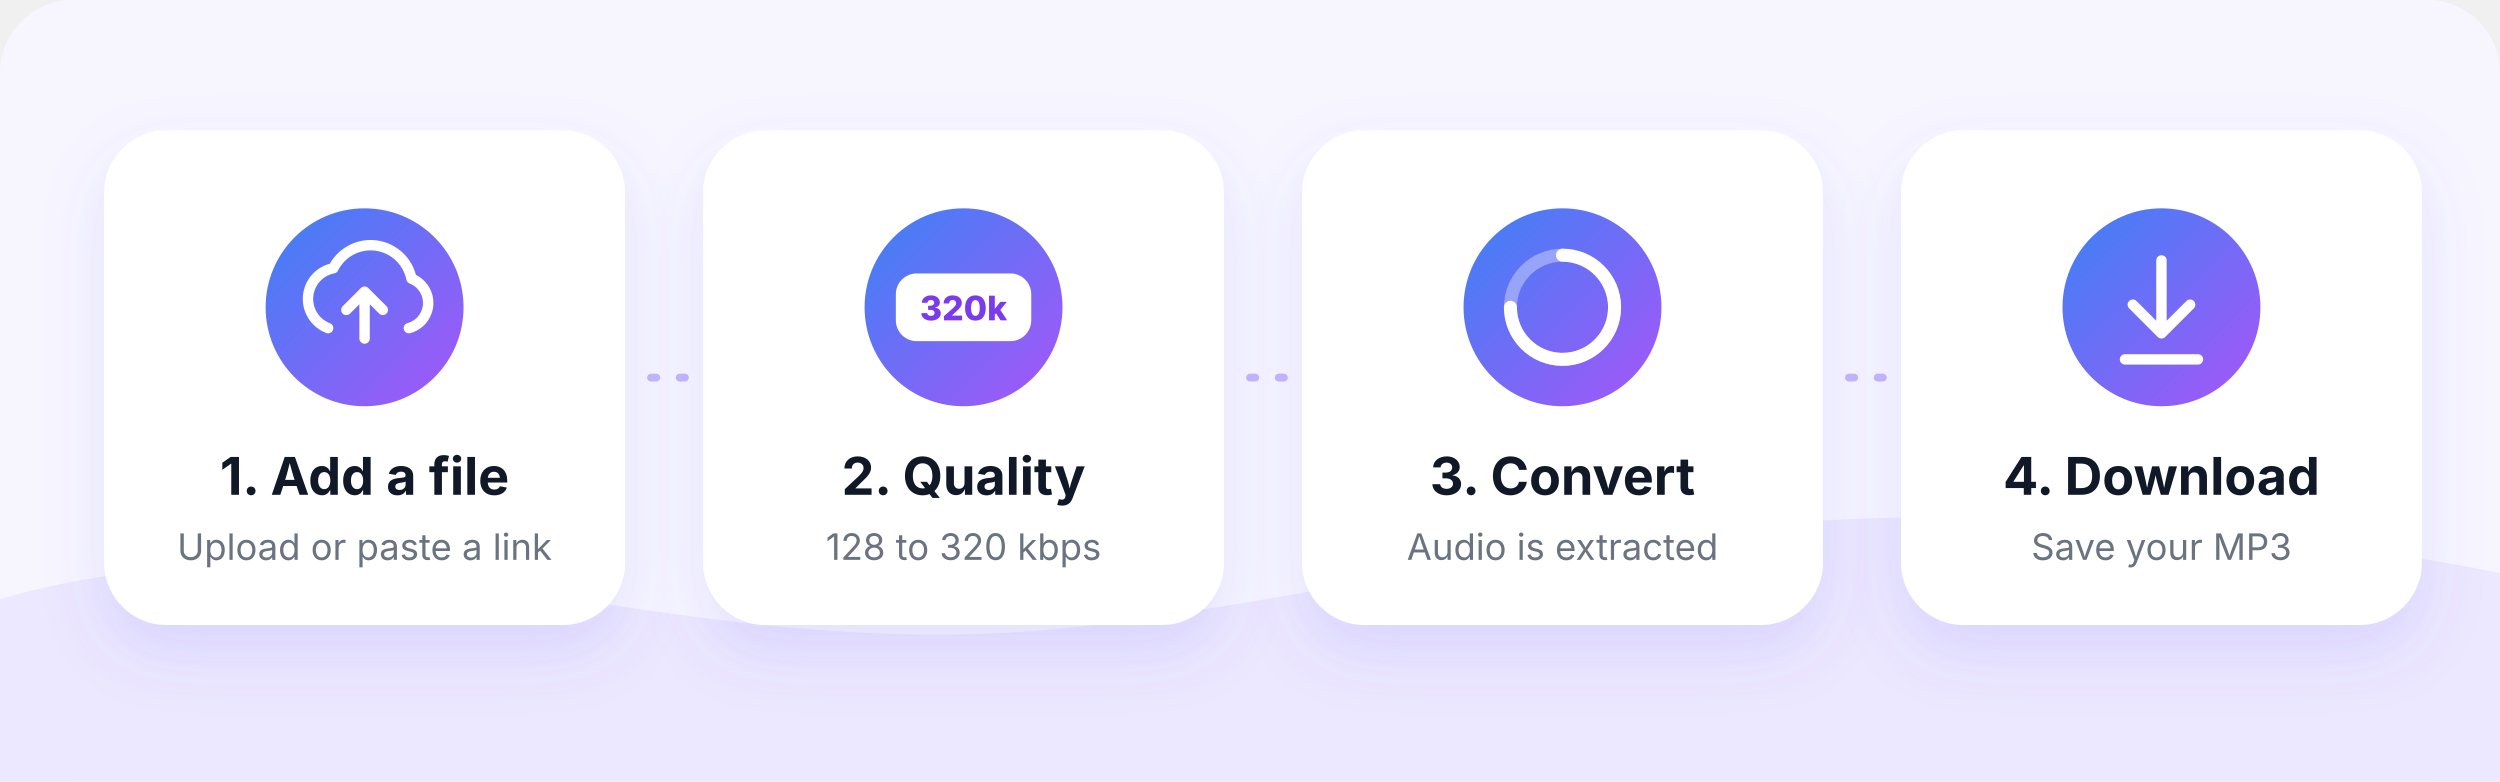
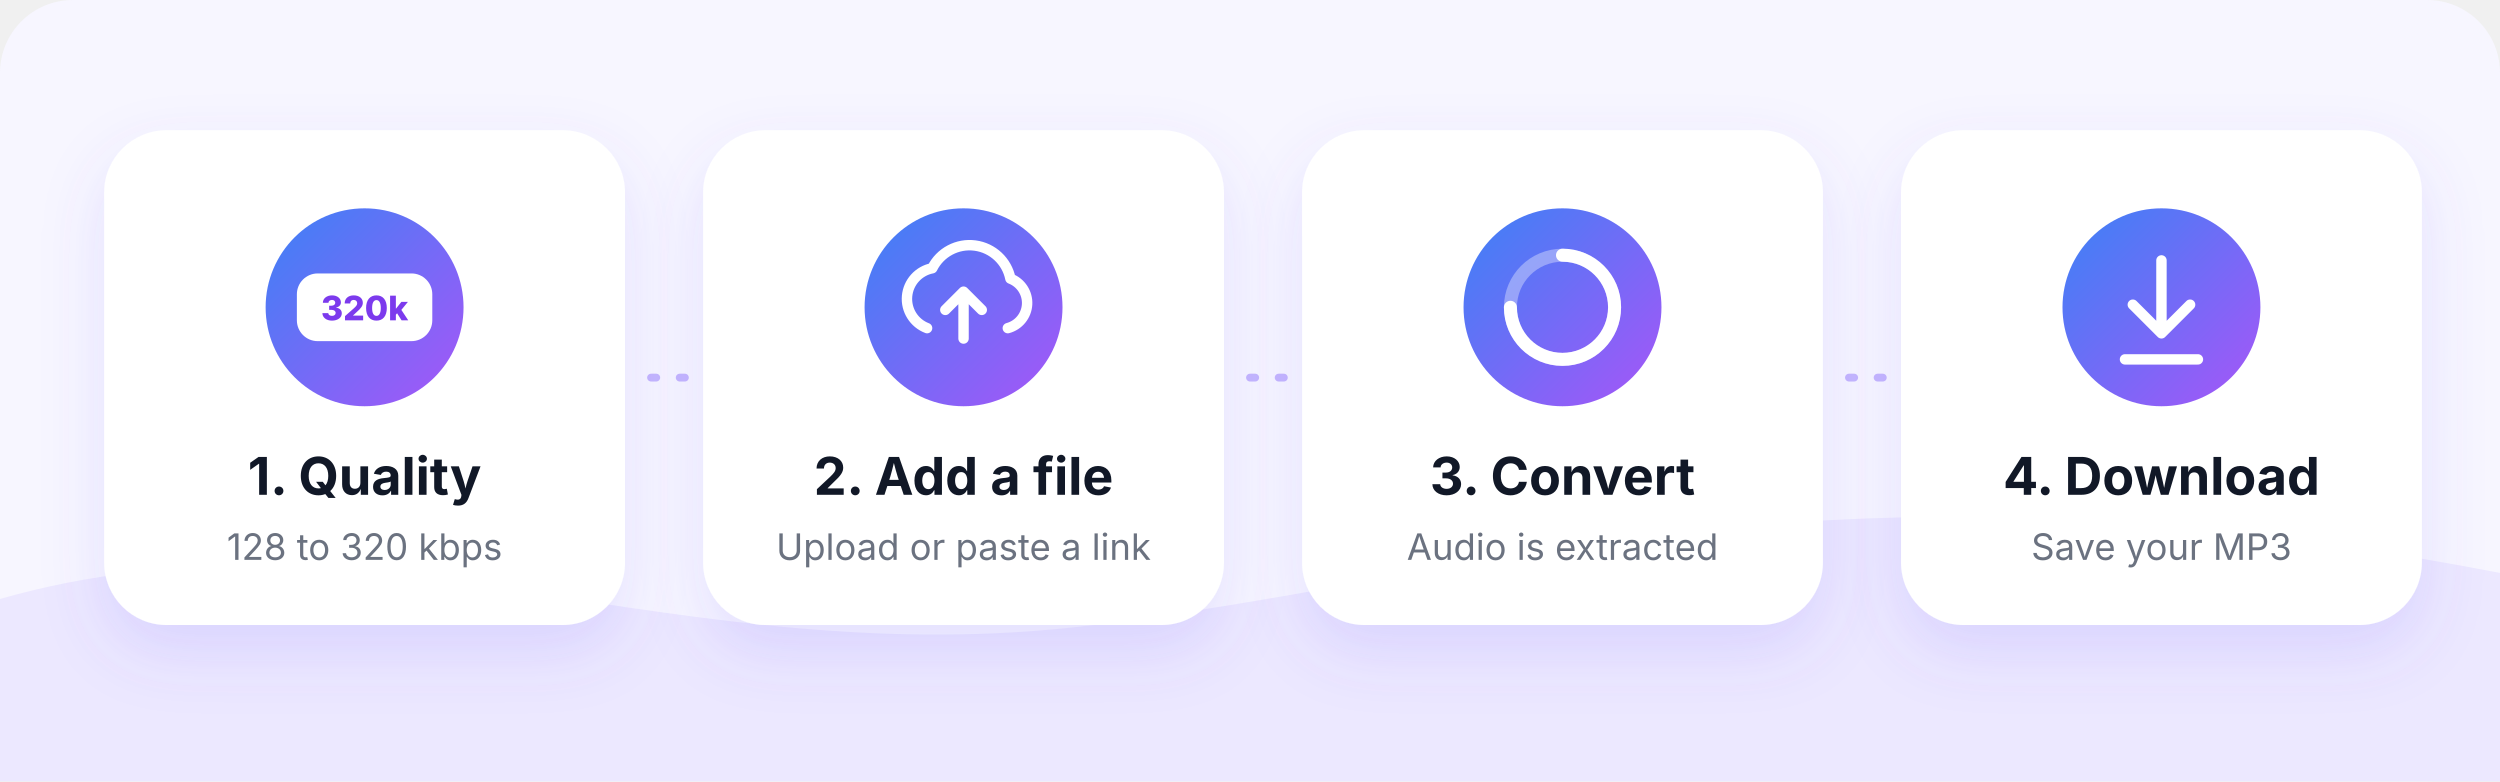
<svg xmlns="http://www.w3.org/2000/svg" viewBox="0 0 960 300" role="img" aria-labelledby="t d">
  <defs>
    <linearGradient id="g" x1="0" y1="0" x2="1" y2="1">
      <stop offset="0" stop-color="#3b82f6" />
      <stop offset="1" stop-color="#a855f7" />
    </linearGradient>
    <linearGradient id="gh" x1="0" y1="0" x2="1" y2="0">
      <stop offset="0" stop-color="#3b82f6" />
      <stop offset="1" stop-color="#a855f7" />
    </linearGradient>
    <filter id="s" x="-20%" y="-20%" width="140%" height="160%">
      <feDropShadow dx="0" dy="10" stdDeviation="12" flood-color="#6d5dfc" flood-opacity=".15" />
    </filter>
  </defs>
  <rect width="960" height="300" rx="28" fill="#f7f6ff" />
  <path d="M0 230c140-40 260 30 420 10s280-70 540-20v80H0z" fill="#ece8ff" />
  <g stroke="#c4b5fd" stroke-width="3" stroke-dasharray="2 9" stroke-linecap="round">
    <path d="M250 145h30M480 145h30M710 145h30" />
  </g>
  <g font-family="Inter, Arial, sans-serif">
    <g filter="url(#s)">
      <rect x="40" y="50" width="200" height="190" rx="24" fill="#fff" />
    </g>
    <circle cx="140" cy="118" r="38" fill="url(#g)" />
-     <path d="M126 126a12 12 0 0 1 2-23 16 16 0 0 1 30 4 10 10 0 0 1-1 19M140 130v-18m-7 7 7-7 7 7" stroke="#fff" stroke-width="4" fill="none" stroke-linecap="round" stroke-linejoin="round" />
-     <text x="140" y="190" text-anchor="middle" font-size="20" font-weight="700" fill="#111827">1. Add a file</text>
-     <text x="140" y="215" text-anchor="middle" font-size="14" fill="#6b7280">Upload or paste a link</text>
+     <rect x="114" y="105" width="52" height="26" rx="8" fill="#fff" />
+     <text x="140" y="123" text-anchor="middle" font-family="Inter, Arial, sans-serif" font-size="13" font-weight="800" fill="#7c3aed">320k</text>
+     <text x="140" y="190" text-anchor="middle" font-size="20" font-weight="700" fill="#111827">1. Quality</text>
+     <text x="140" y="215" text-anchor="middle" font-size="14" fill="#6b7280">128 to 320 kbps</text>
    <g filter="url(#s)">
      <rect x="270" y="50" width="200" height="190" rx="24" fill="#fff" />
    </g>
    <circle cx="370" cy="118" r="38" fill="url(#g)" />
-     <rect x="344" y="105" width="52" height="26" rx="8" fill="#fff" />
-     <text x="370" y="123" text-anchor="middle" font-family="Inter, Arial, sans-serif" font-size="13" font-weight="800" fill="#7c3aed">320k</text>
-     <text x="370" y="190" text-anchor="middle" font-size="20" font-weight="700" fill="#111827">2. Quality</text>
-     <text x="370" y="215" text-anchor="middle" font-size="14" fill="#6b7280">128 to 320 kbps</text>
+     <path d="M356 126a12 12 0 0 1 2-23 16 16 0 0 1 30 4 10 10 0 0 1-1 19M370 130v-18m-7 7 7-7 7 7" stroke="#fff" stroke-width="4" fill="none" stroke-linecap="round" stroke-linejoin="round" />
+     <text x="370" y="190" text-anchor="middle" font-size="20" font-weight="700" fill="#111827">2. Add a file</text>
+     <text x="370" y="215" text-anchor="middle" font-size="14" fill="#6b7280">Upload or paste a link</text>
    <g filter="url(#s)">
      <rect x="500" y="50" width="200" height="190" rx="24" fill="#fff" />
    </g>
    <circle cx="600" cy="118" r="38" fill="url(#g)" />
    <circle cx="600" cy="118" r="20" fill="none" stroke="#fff" stroke-opacity=".35" stroke-width="5" />
    <path d="M600 98a20 20 0 1 1-20 20" fill="none" stroke="#fff" stroke-width="5" stroke-linecap="round" />
    <text x="600" y="190" text-anchor="middle" font-size="20" font-weight="700" fill="#111827">3. Convert</text>
    <text x="600" y="215" text-anchor="middle" font-size="14" fill="#6b7280">Audio is extracted</text>
    <g filter="url(#s)">
      <rect x="730" y="50" width="200" height="190" rx="24" fill="#fff" />
    </g>
    <circle cx="830" cy="118" r="38" fill="url(#g)" />
    <path d="M830 100v28m-11-11 11 11 11-11M816 138h28" stroke="#fff" stroke-width="4" fill="none" stroke-linecap="round" stroke-linejoin="round" />
    <text x="830" y="190" text-anchor="middle" font-size="20" font-weight="700" fill="#111827">4. Download</text>
    <text x="830" y="215" text-anchor="middle" font-size="14" fill="#6b7280">Save your MP3</text>
  </g>
</svg>
